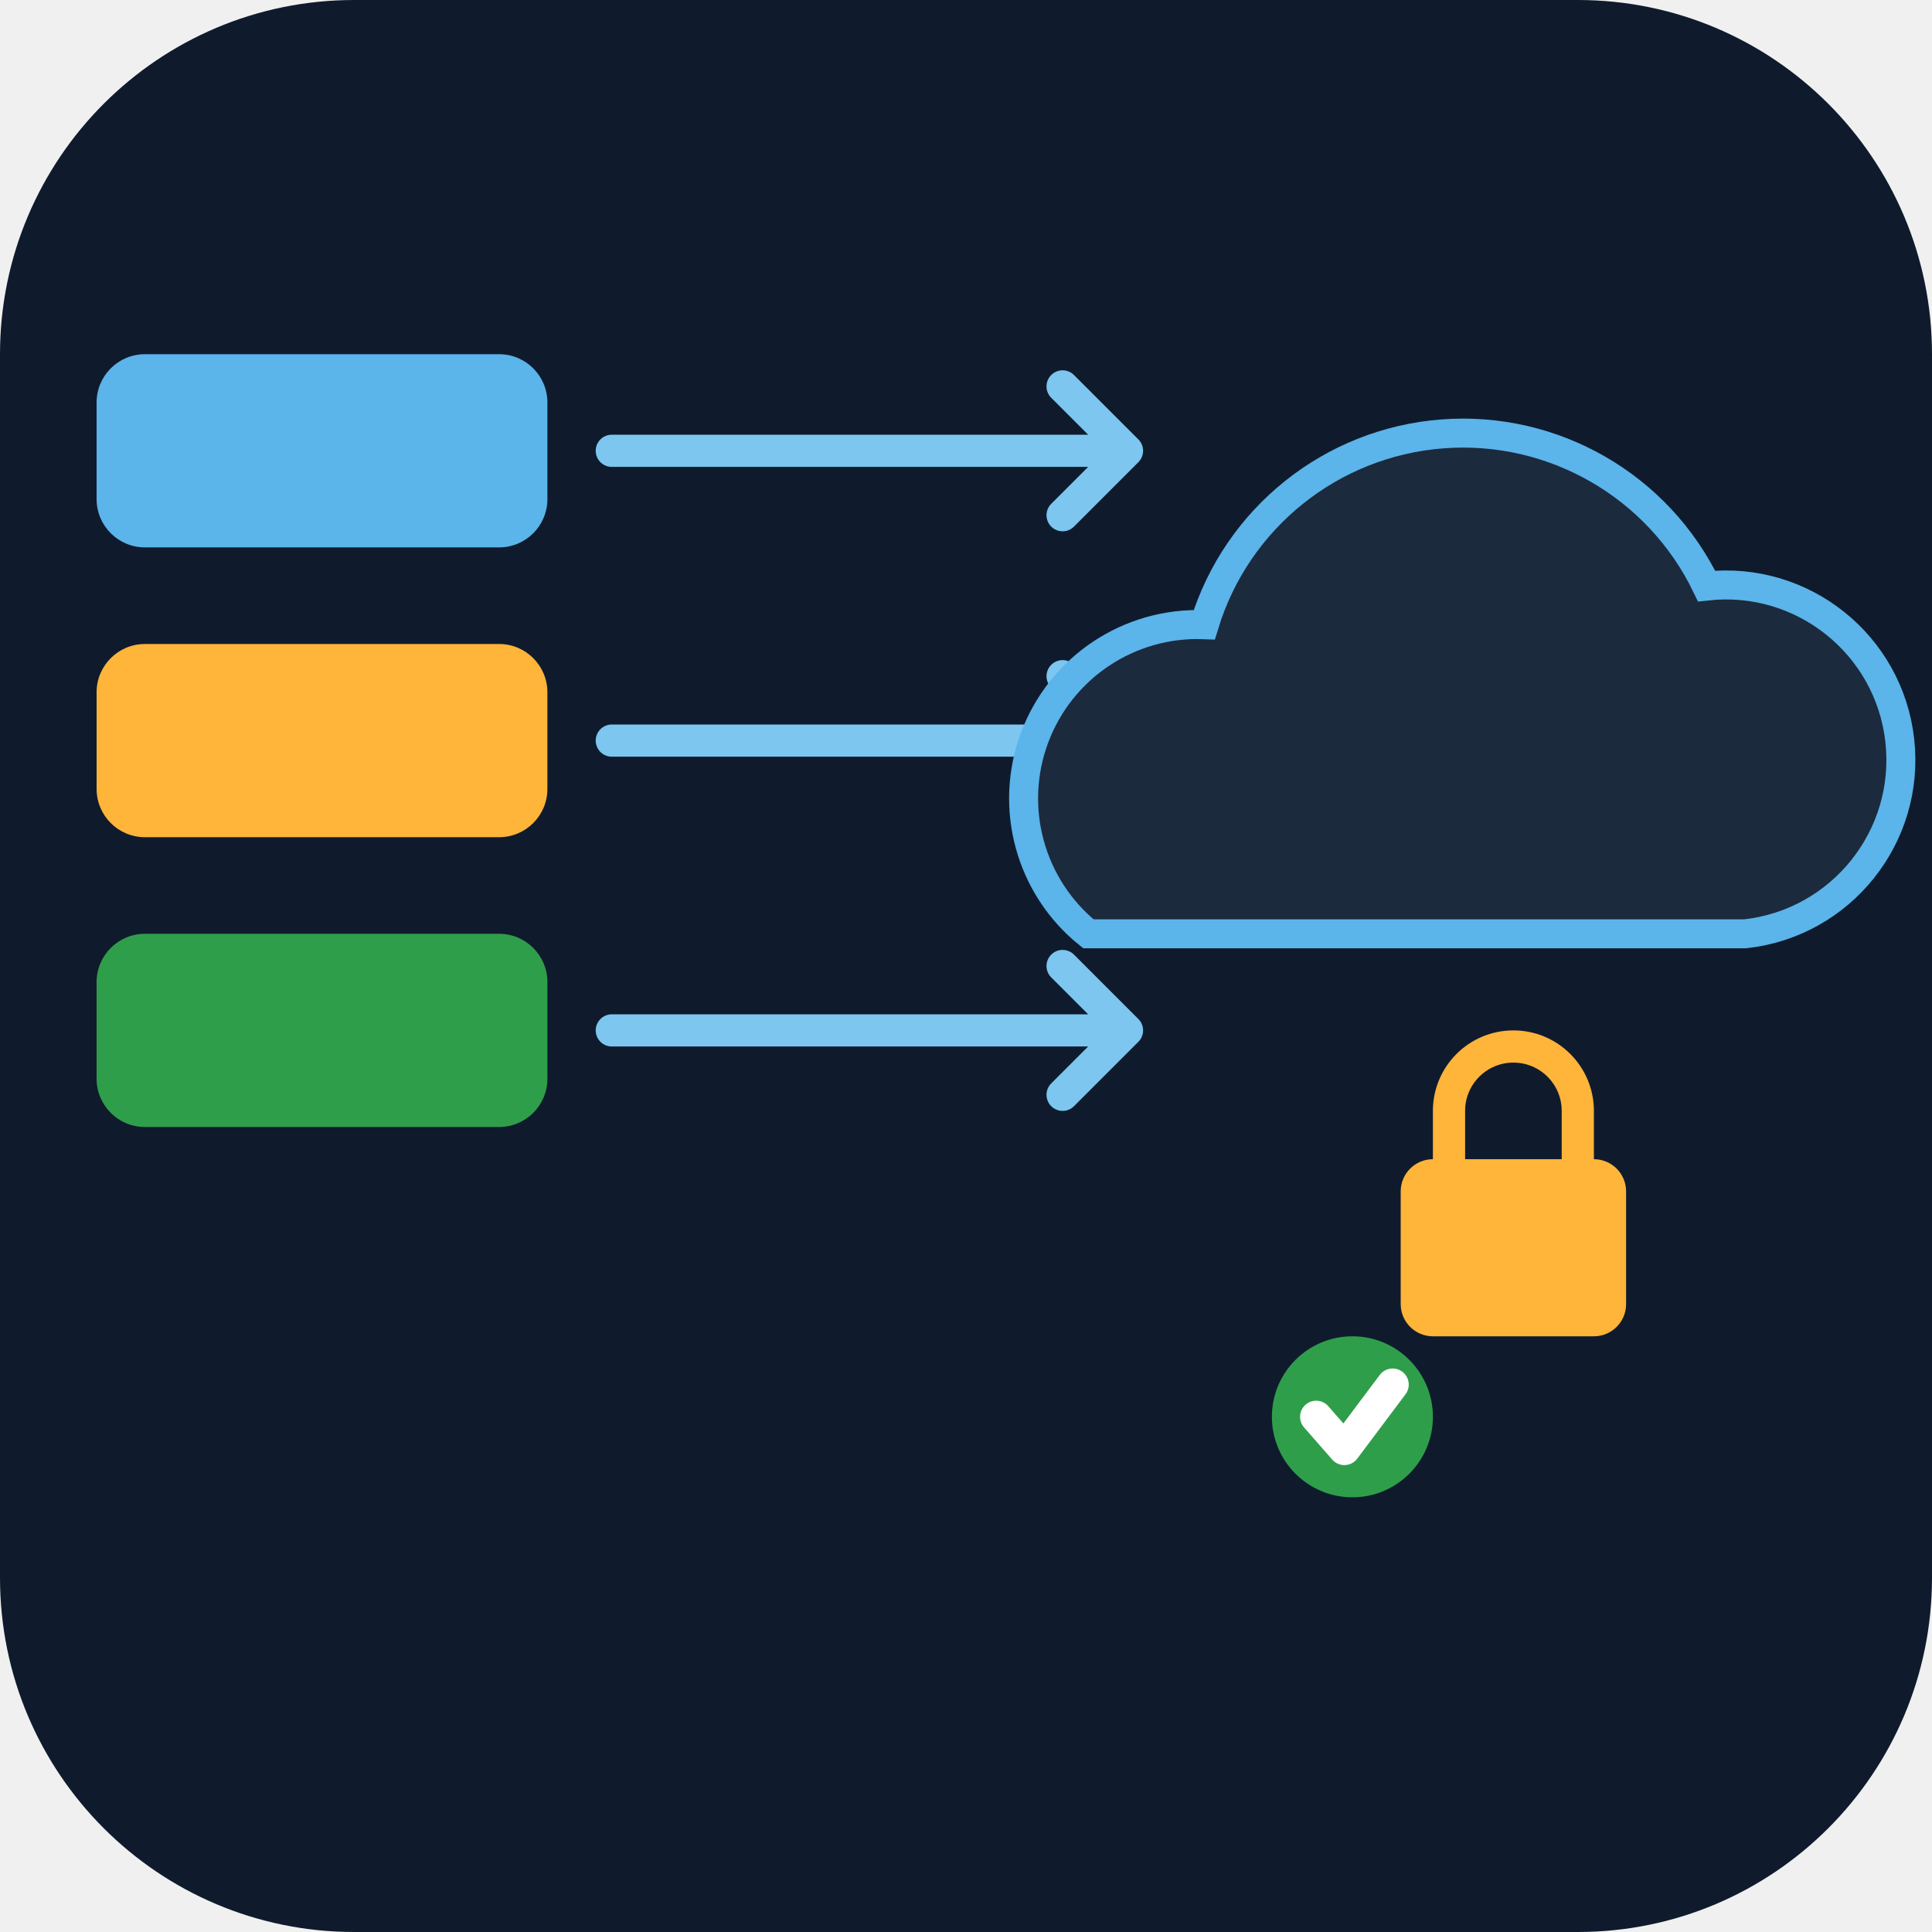
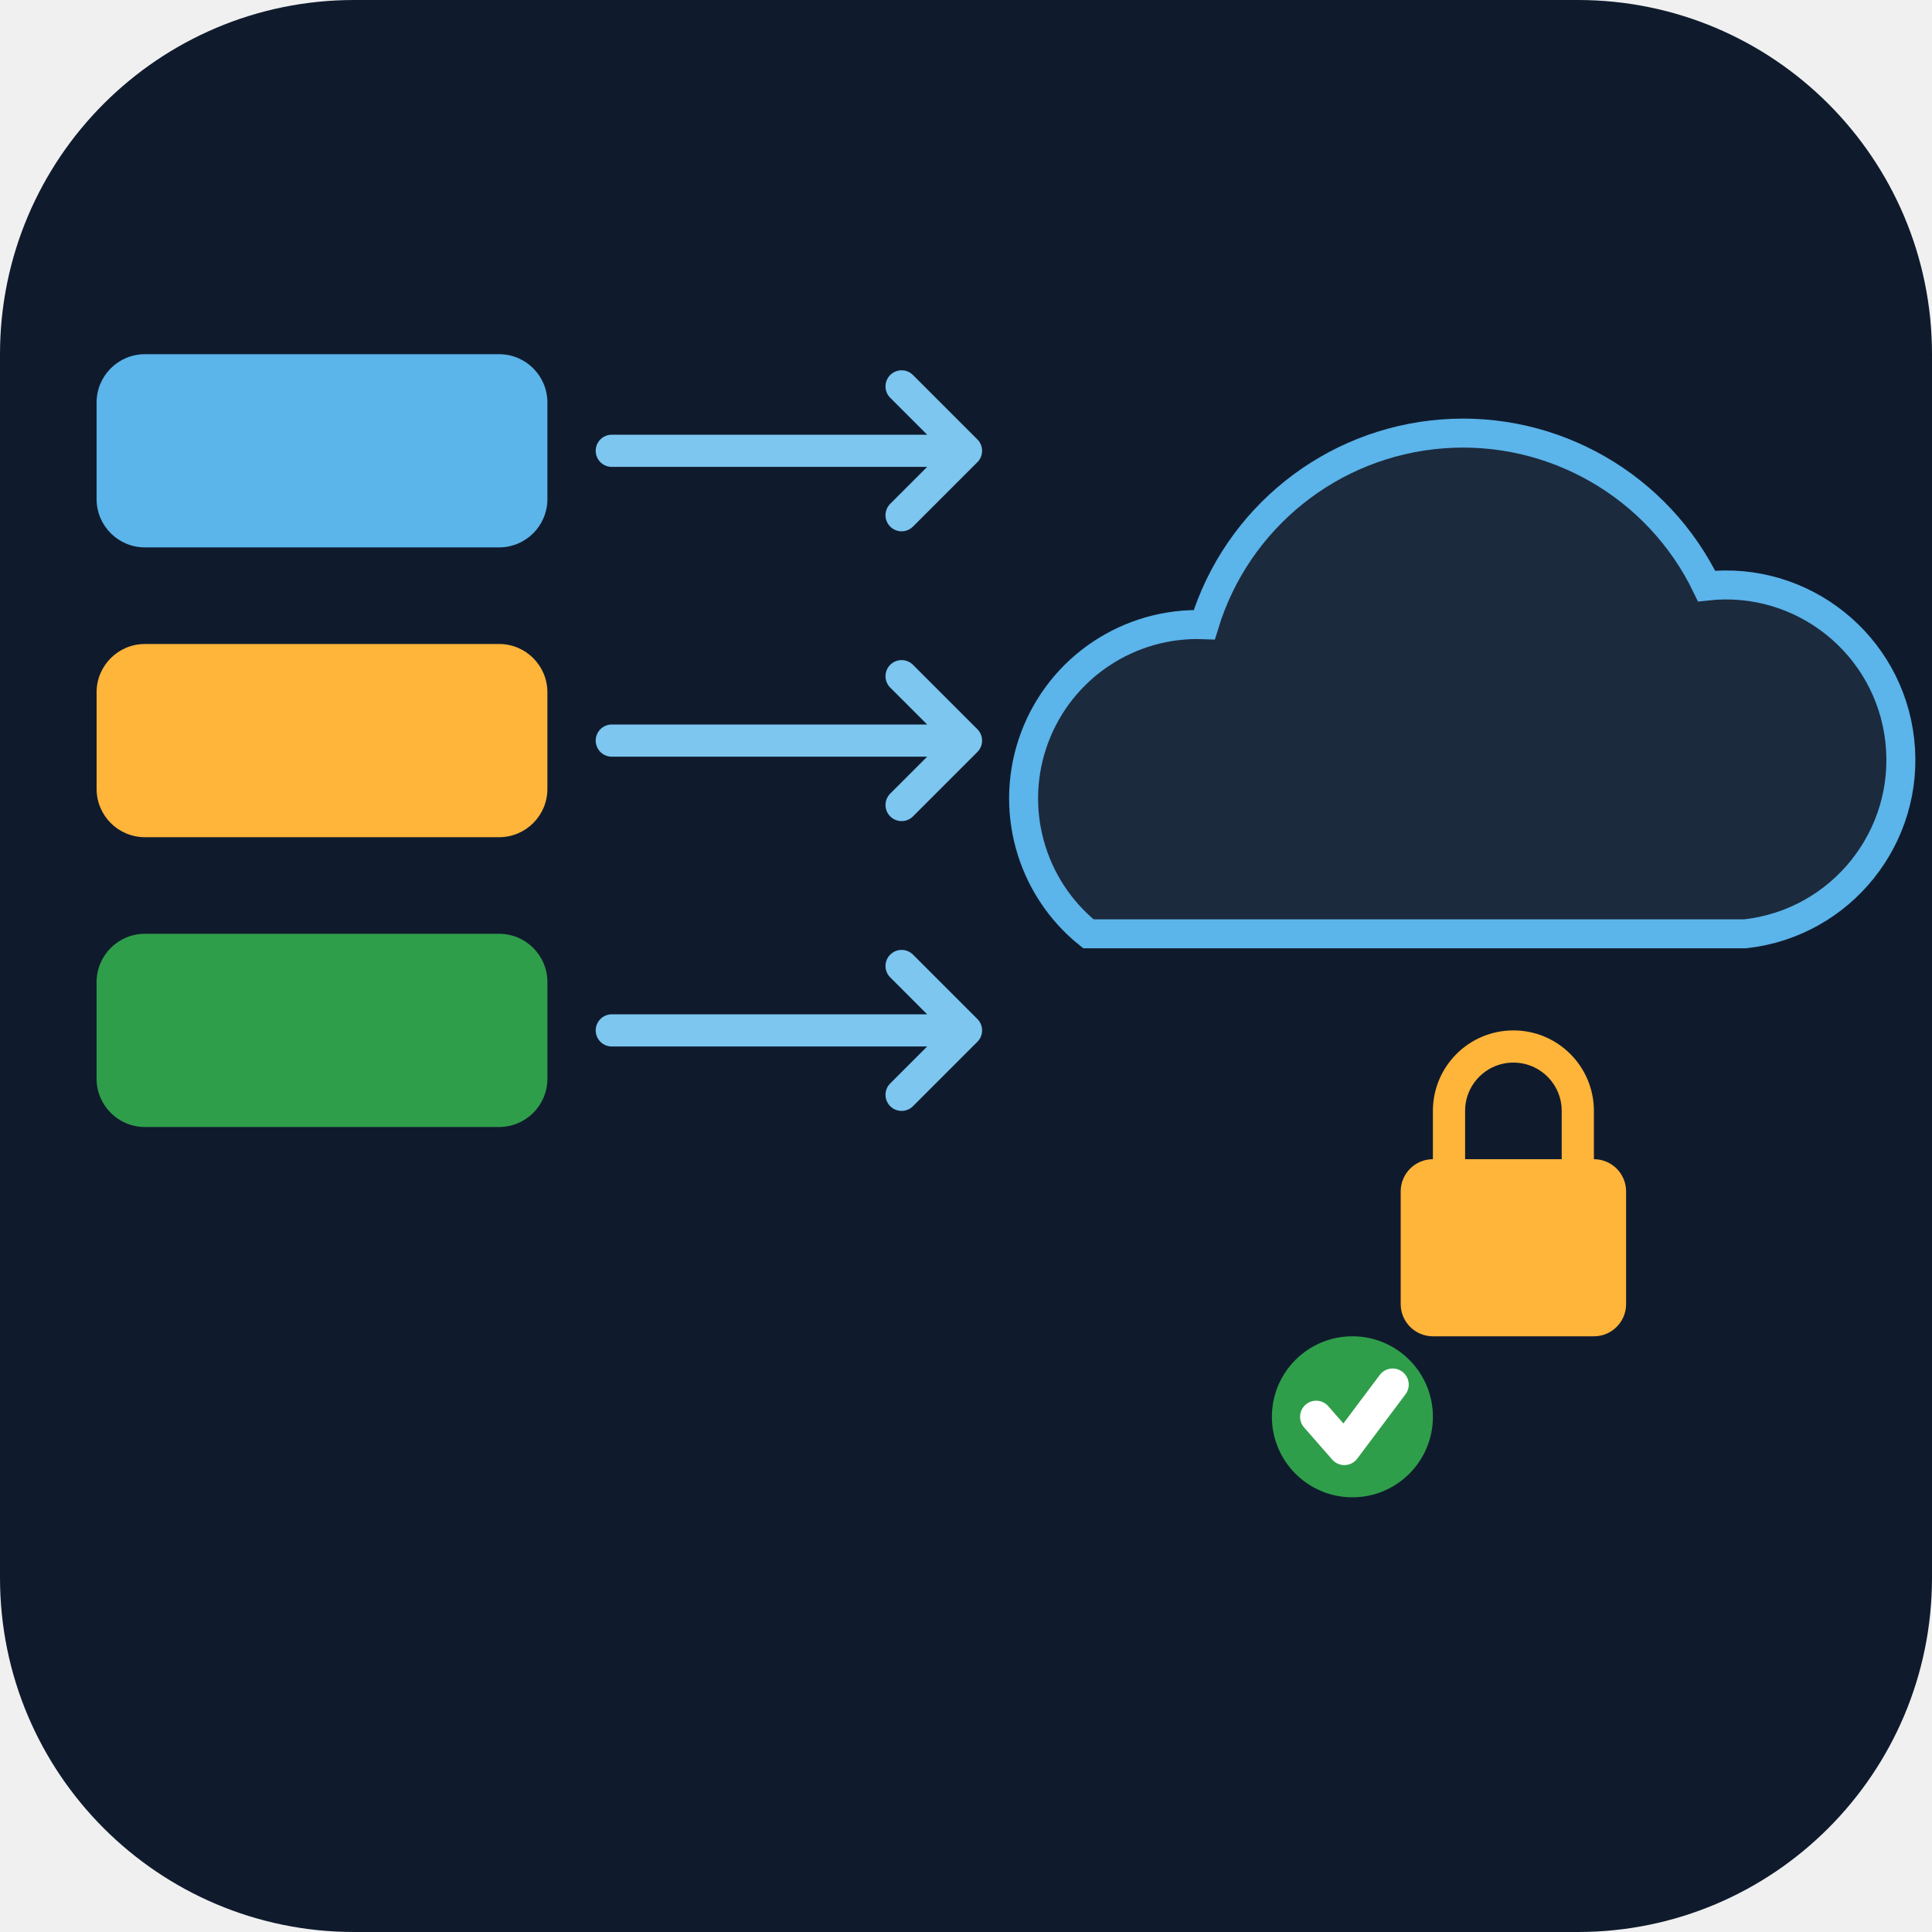
<svg xmlns="http://www.w3.org/2000/svg" viewBox="0 0 120 120" width="120" height="120" role="img">
  <rect width="120" height="120" rx="22" fill="#0f1b2d" />
  <g>
    <rect x="6" y="22" width="28" height="12" rx="3" fill="#5bb4ea" />
    <rect x="6" y="40" width="28" height="12" rx="3" fill="#ffb43a" />
    <rect x="6" y="58" width="28" height="12" rx="3" fill="#2f9e4a" />
  </g>
-   <path d="M38,28 H70 M38,46 H70 M38,64 H70 M66,24 L70,28 L66,32 M66,42 L70,46 L66,50 M66,60 L70,64 L66,68" stroke="#7cc6f0" stroke-width="2" stroke-linecap="round" stroke-linejoin="round" fill="none" />
+   <path d="M38,28 H60 M38,46 H60 M38,64 H60 M56,24 L60,28 L56,32 M56,42 L60,46 L56,50 M56,60 L60,64 L56,68" stroke="#7cc6f0" stroke-width="2" stroke-linecap="round" stroke-linejoin="round" fill="none" />
  <g>
    <path transform="translate(94,46) scale(1.2)" d="M-22,10 A9,9 0 0 1 -16,-6 A14,14 0 0 1 10,-8 A9,9 0 0 1 12,10 Z" fill="#1c2a3d" stroke="#5bb4ea" stroke-width="1.5" />
  </g>
  <g>
    <rect x="87" y="72" width="14" height="11" rx="2" fill="#ffb43a" />
    <path d="M90,72 V69 a4,4 0 0 1 8,0 V72" stroke="#ffb43a" stroke-width="2" fill="none" />
  </g>
  <g>
    <circle cx="84" cy="88" r="5" fill="#2f9e4a" />
    <path d="M81.75,88 L83.5,90.0 L86.5,86.0" stroke="#fff" stroke-width="2" stroke-linecap="round" stroke-linejoin="round" fill="none" />
  </g>
</svg>
